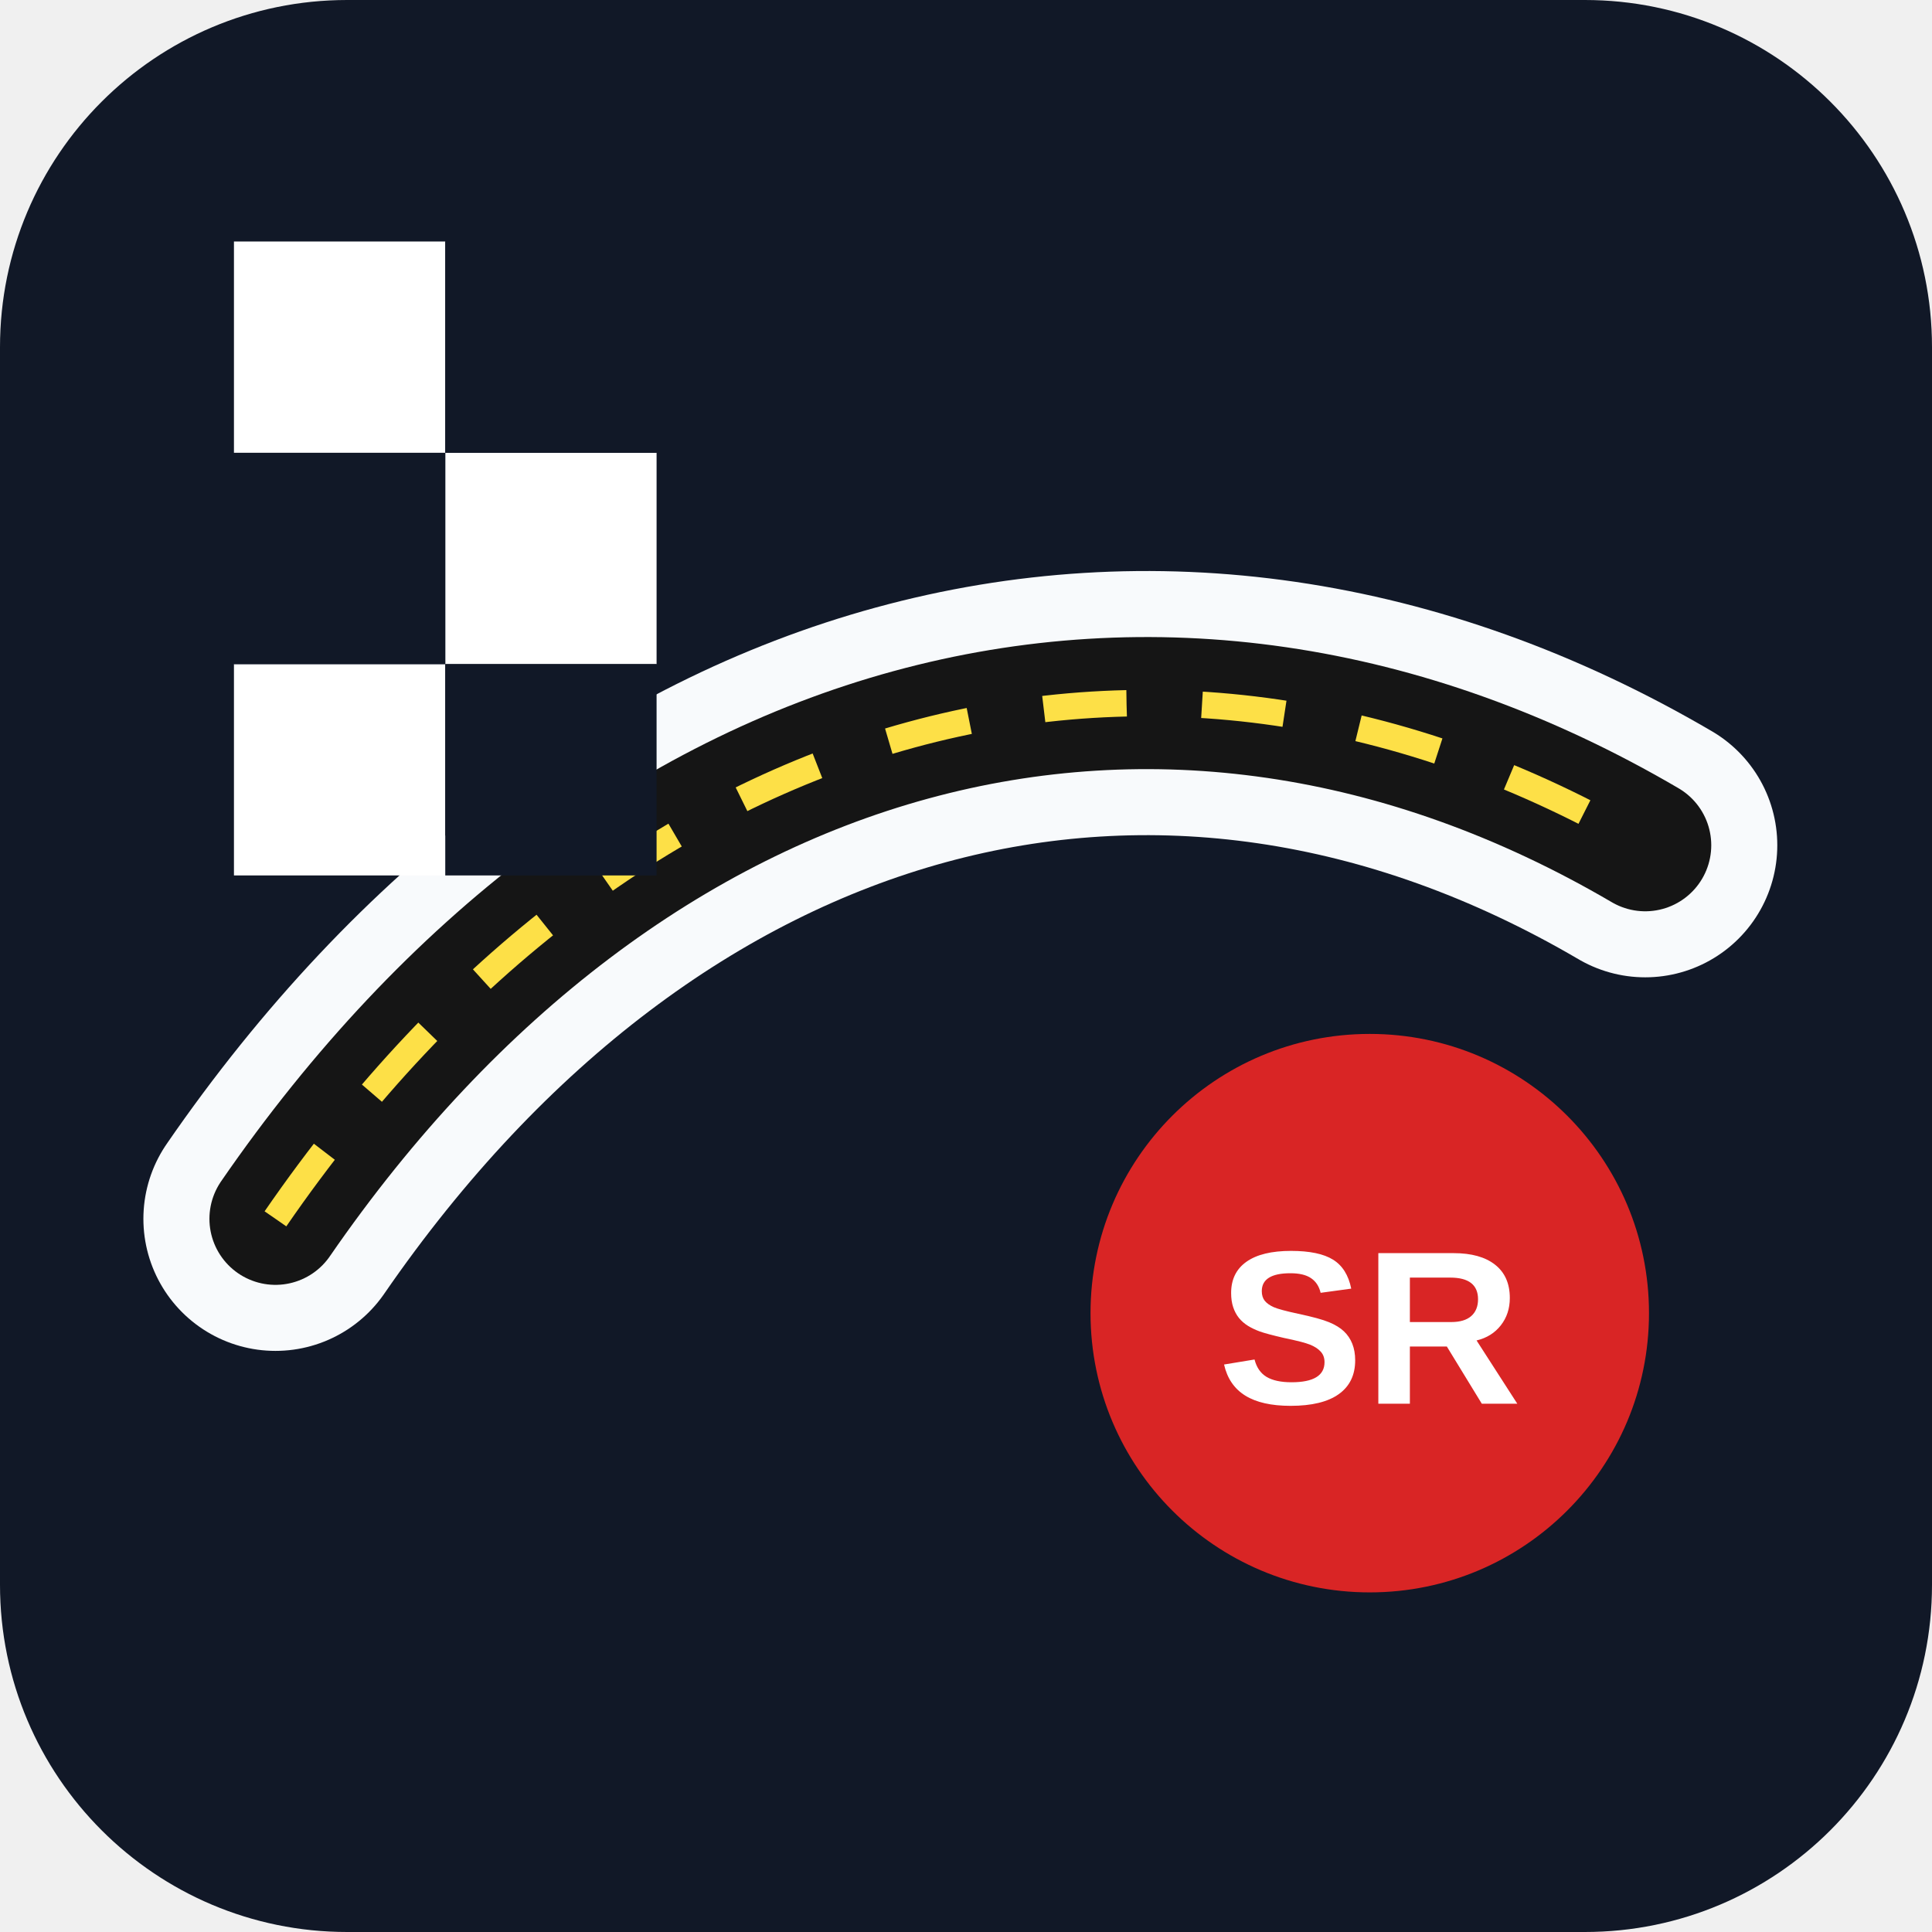
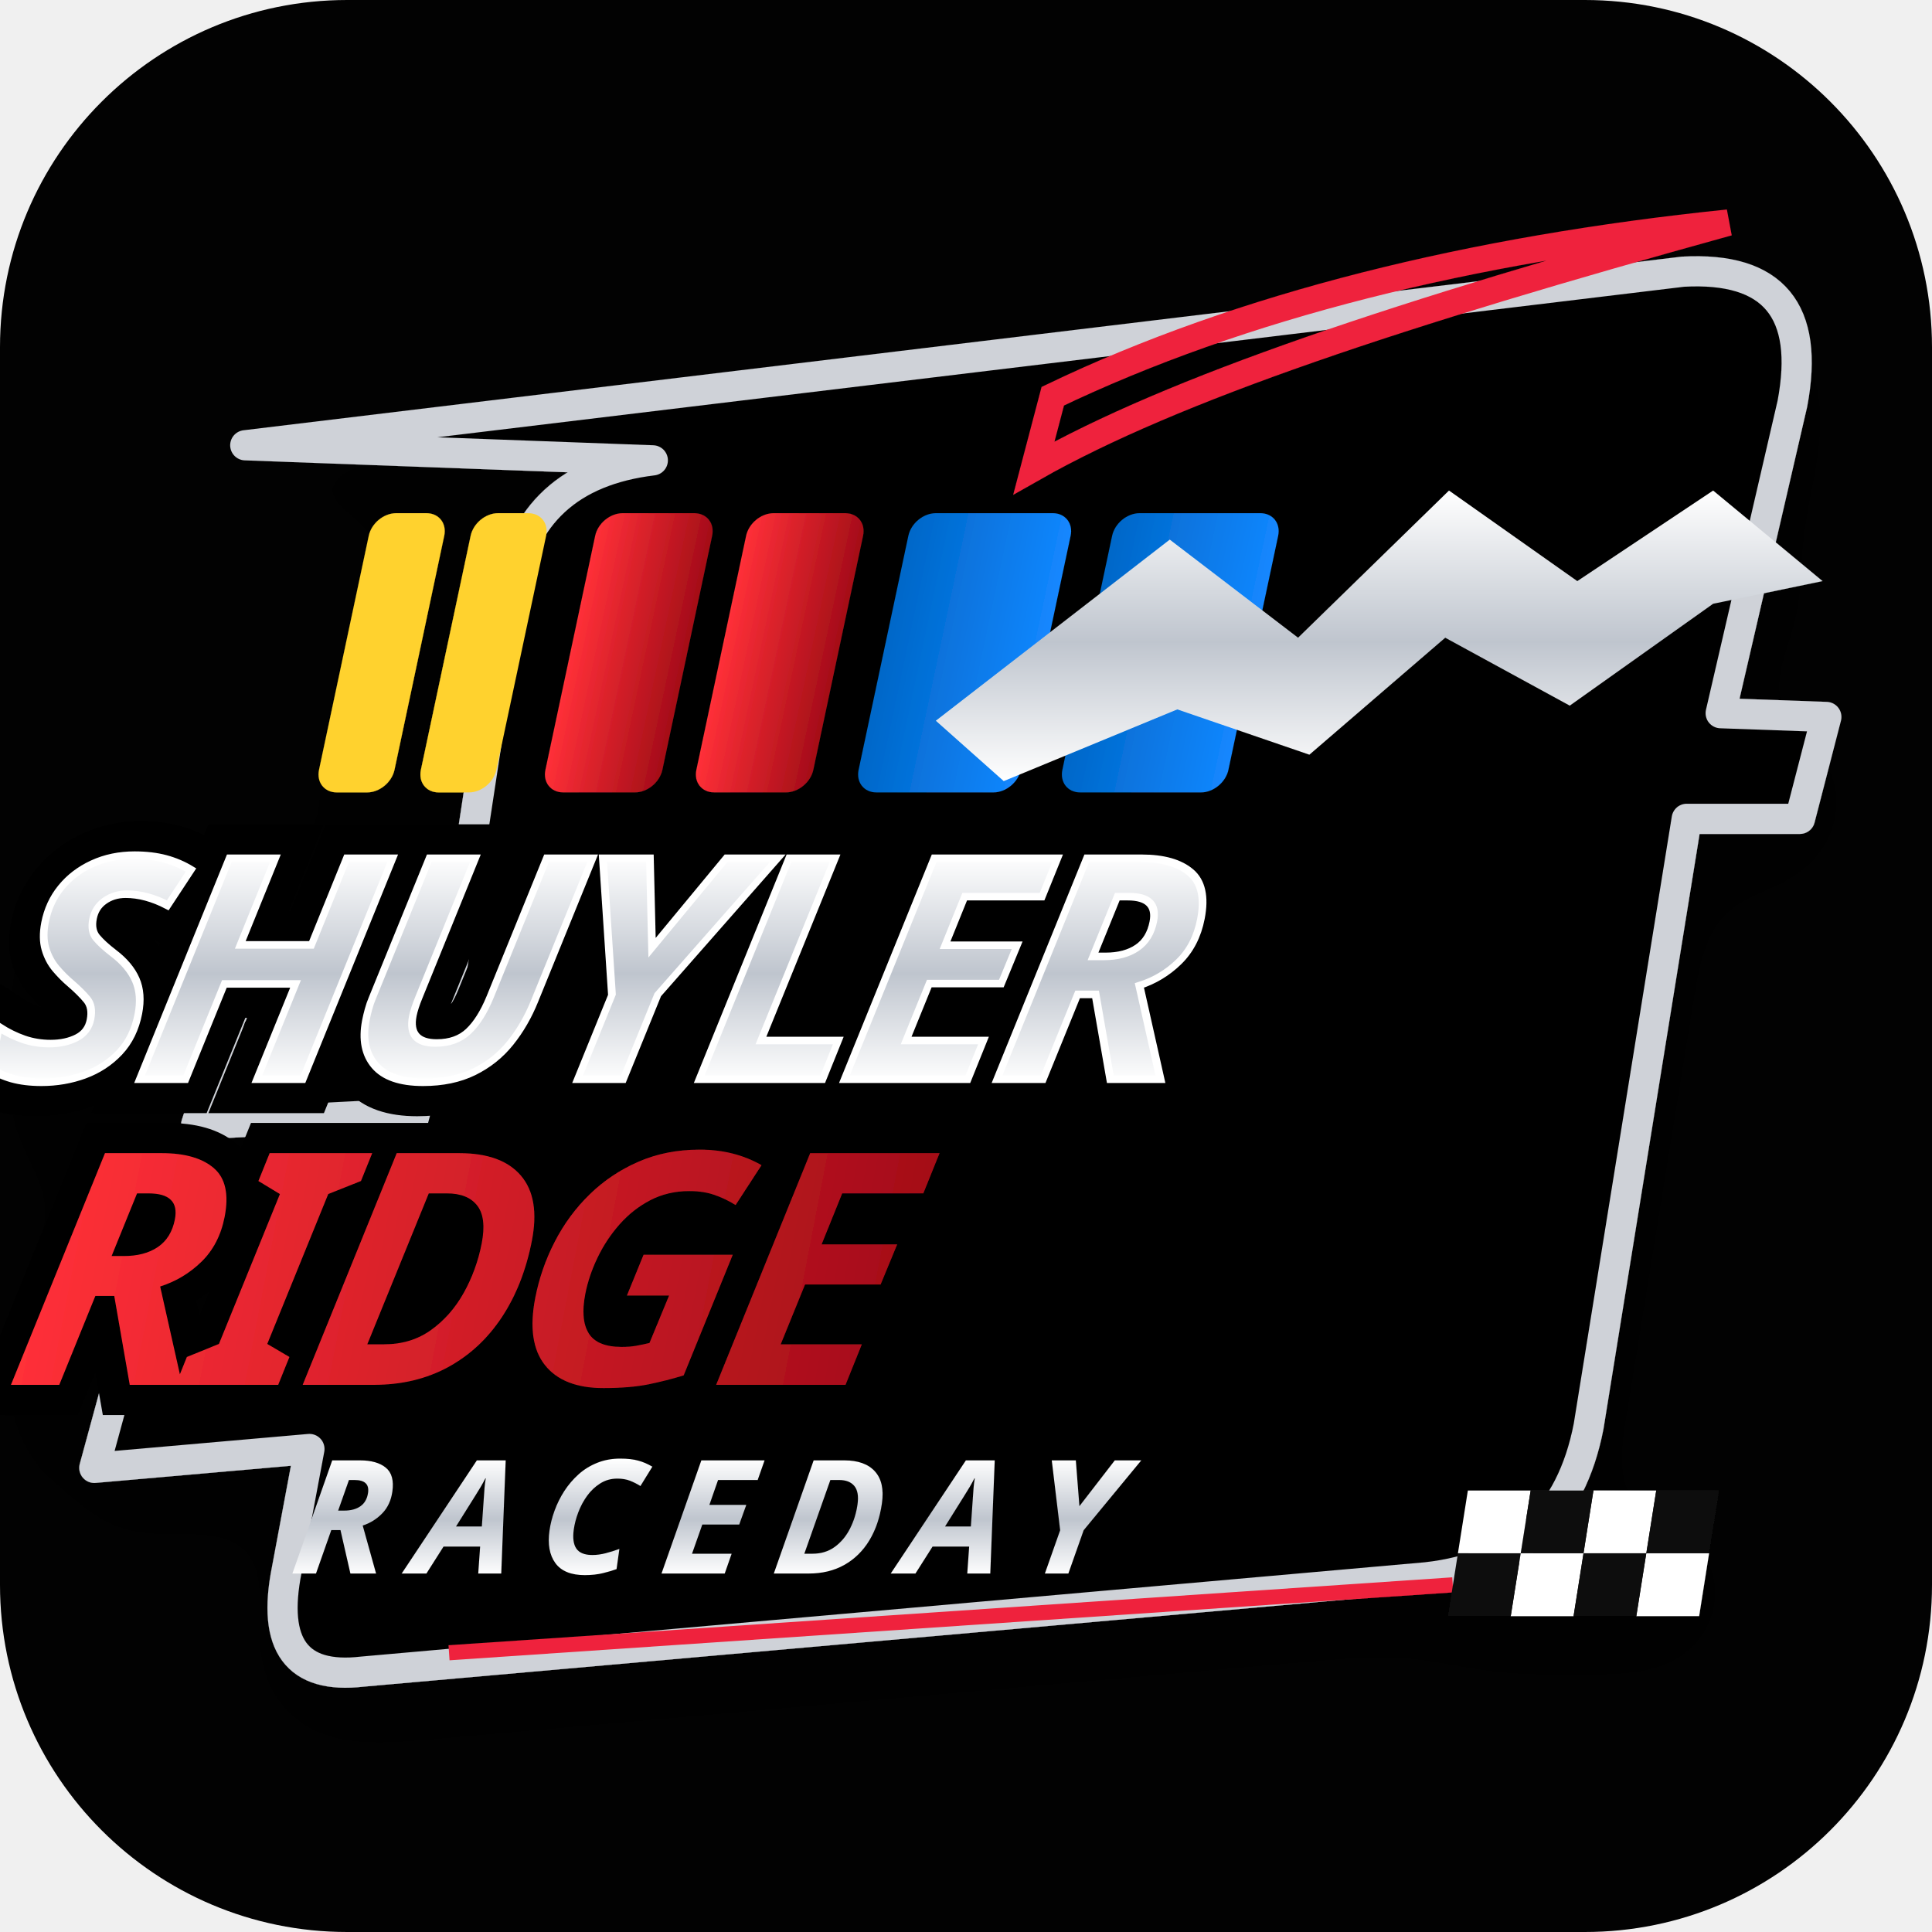
- <svg xmlns="http://www.w3.org/2000/svg" width="512" height="512" viewBox="0 0 512 512">
-   <rect width="512" height="512" rx="92" fill="#111827" />
-   <path d="M73 323 C 166 188, 308 149, 436 224" fill="none" stroke="#f8fafc" stroke-width="70" stroke-linecap="round" />
-   <path d="M73 323 C 166 188, 308 149, 436 224" fill="none" stroke="#151515" stroke-width="35" stroke-linecap="round" />
-   <path d="M73 323 C 166 188, 308 149, 436 224" fill="none" stroke="#fde047" stroke-width="7" stroke-dasharray="22 20" />
-   <rect x="62" y="64" width="56" height="56" fill="#ffffff" />
-   <rect x="118" y="120" width="56" height="56" fill="#ffffff" />
-   <rect x="62" y="176" width="56" height="56" fill="#ffffff" />
-   <rect x="118" y="64" width="56" height="56" fill="#111827" />
-   <rect x="62" y="120" width="56" height="56" fill="#111827" />
-   <rect x="118" y="176" width="56" height="56" fill="#111827" />
-   <circle cx="363" cy="348" r="74" fill="#d92525" />
-   <text x="363" y="372" text-anchor="middle" font-family="Arial, sans-serif" font-size="58" font-weight="900" fill="#ffffff">SR</text>
+ <svg xmlns="http://www.w3.org/2000/svg" width="512" height="512" viewBox="0 0 512 512" role="img" aria-labelledby="title">
+   <defs>
+     <linearGradient id="chrome" x1="0" x2="0" y1="0" y2="1">
+       <stop offset="0" stop-color="#fff" />
+       <stop offset=".52" stop-color="#bfc5ce" />
+       <stop offset="1" stop-color="#fff" />
+     </linearGradient>
+     <linearGradient id="red" x1="0" x2="1">
+       <stop offset="0" stop-color="#ff3038" />
+       <stop offset="1" stop-color="#a40d18" />
+     </linearGradient>
+     <linearGradient id="blue" x1="0" x2="1">
+       <stop offset="0" stop-color="#0067c8" />
+       <stop offset="1" stop-color="#1387ff" />
+     </linearGradient>
+     <filter id="shadow">
+       <feDropShadow dx="0" dy="12" stdDeviation="12" flood-color="#000" flood-opacity=".65" />
+     </filter>
+   </defs>
+   <rect width="512" height="512" rx="92" fill="#020202" />
+   <g filter="url(#shadow)">
+     <path d="M65 118 L446 72 Q482 70 475 107 L456 189 L484 190 L477 217 L447 217 L421 378 Q414 414 378 418 L96 443 Q70 446 76 416 L82 384 L25 389 L34 356 L95 351 L110 295 L52 298 L62 267 L119 262 L135 157 Q140 126 173 122 Z" fill="#050505" stroke="#cfd2d8" stroke-width="8" stroke-linejoin="round" />
+     <g transform="translate(99 136) skewX(-12)">
+       <rect x="0" y="0" width="20" height="74" rx="6" fill="#ffd22e" />
+       <rect x="27" y="0" width="20" height="74" rx="6" fill="#ffd22e" />
+       <rect x="60" y="0" width="31" height="74" rx="6" fill="url(#red)" />
+       <rect x="100" y="0" width="31" height="74" rx="6" fill="url(#red)" />
+       <rect x="143" y="0" width="43" height="74" rx="6" fill="url(#blue)" />
+       <rect x="197" y="0" width="44" height="74" rx="6" fill="url(#blue)" />
+     </g>
+     <path d="M248 191 L310 143 L344 169 L384 130 L418 154 L454 130 L483 154 L454 160 L416 187 L383 169 L347 200 L312 188 L266 207 Z" fill="url(#chrome)" />
+     <path d="M279 105 C329 81 390 66 458 59 C371 83 311 103 274 124 Z" stroke="#ef233c" stroke-width="7" fill="none" />
+     <g font-family="Arial Black, Impact, sans-serif" font-weight="900" font-style="italic" letter-spacing="-4">
+       <text x="51" y="286" font-size="82" fill="#000" stroke="#000" stroke-width="18" transform="skewX(-11)">SHUYLER</text>
+       <text x="51" y="286" font-size="82" fill="url(#chrome)" stroke="#fff" stroke-width="2" transform="skewX(-11)">SHUYLER</text>
+       <text x="72" y="367" font-size="86" fill="#000" stroke="#000" stroke-width="16" transform="skewX(-11)">RIDGE</text>
+       <text x="72" y="367" font-size="86" fill="url(#red)" transform="skewX(-11)">RIDGE</text>
+       <text x="135" y="417" font-size="42" fill="url(#chrome)" letter-spacing="7" transform="skewX(-8)">RACEDAY</text>
+     </g>
+     <path d="M119 438 L385 420" stroke="#ef233c" stroke-width="4" />
+     <g transform="translate(389 395) skewX(-9) scale(.52)">
+       <rect x="0" y="0" width="32" height="32" fill="#fff" />
+       <rect x="64" y="0" width="32" height="32" fill="#fff" />
+       <rect x="32" y="32" width="32" height="32" fill="#fff" />
+       <rect x="96" y="32" width="32" height="32" fill="#fff" />
+       <rect x="32" y="0" width="32" height="32" fill="#111" />
+       <rect x="96" y="0" width="32" height="32" fill="#111" />
+       <rect x="0" y="32" width="32" height="32" fill="#111" />
+       <rect x="64" y="32" width="32" height="32" fill="#111" />
+     </g>
+   </g>
</svg>
